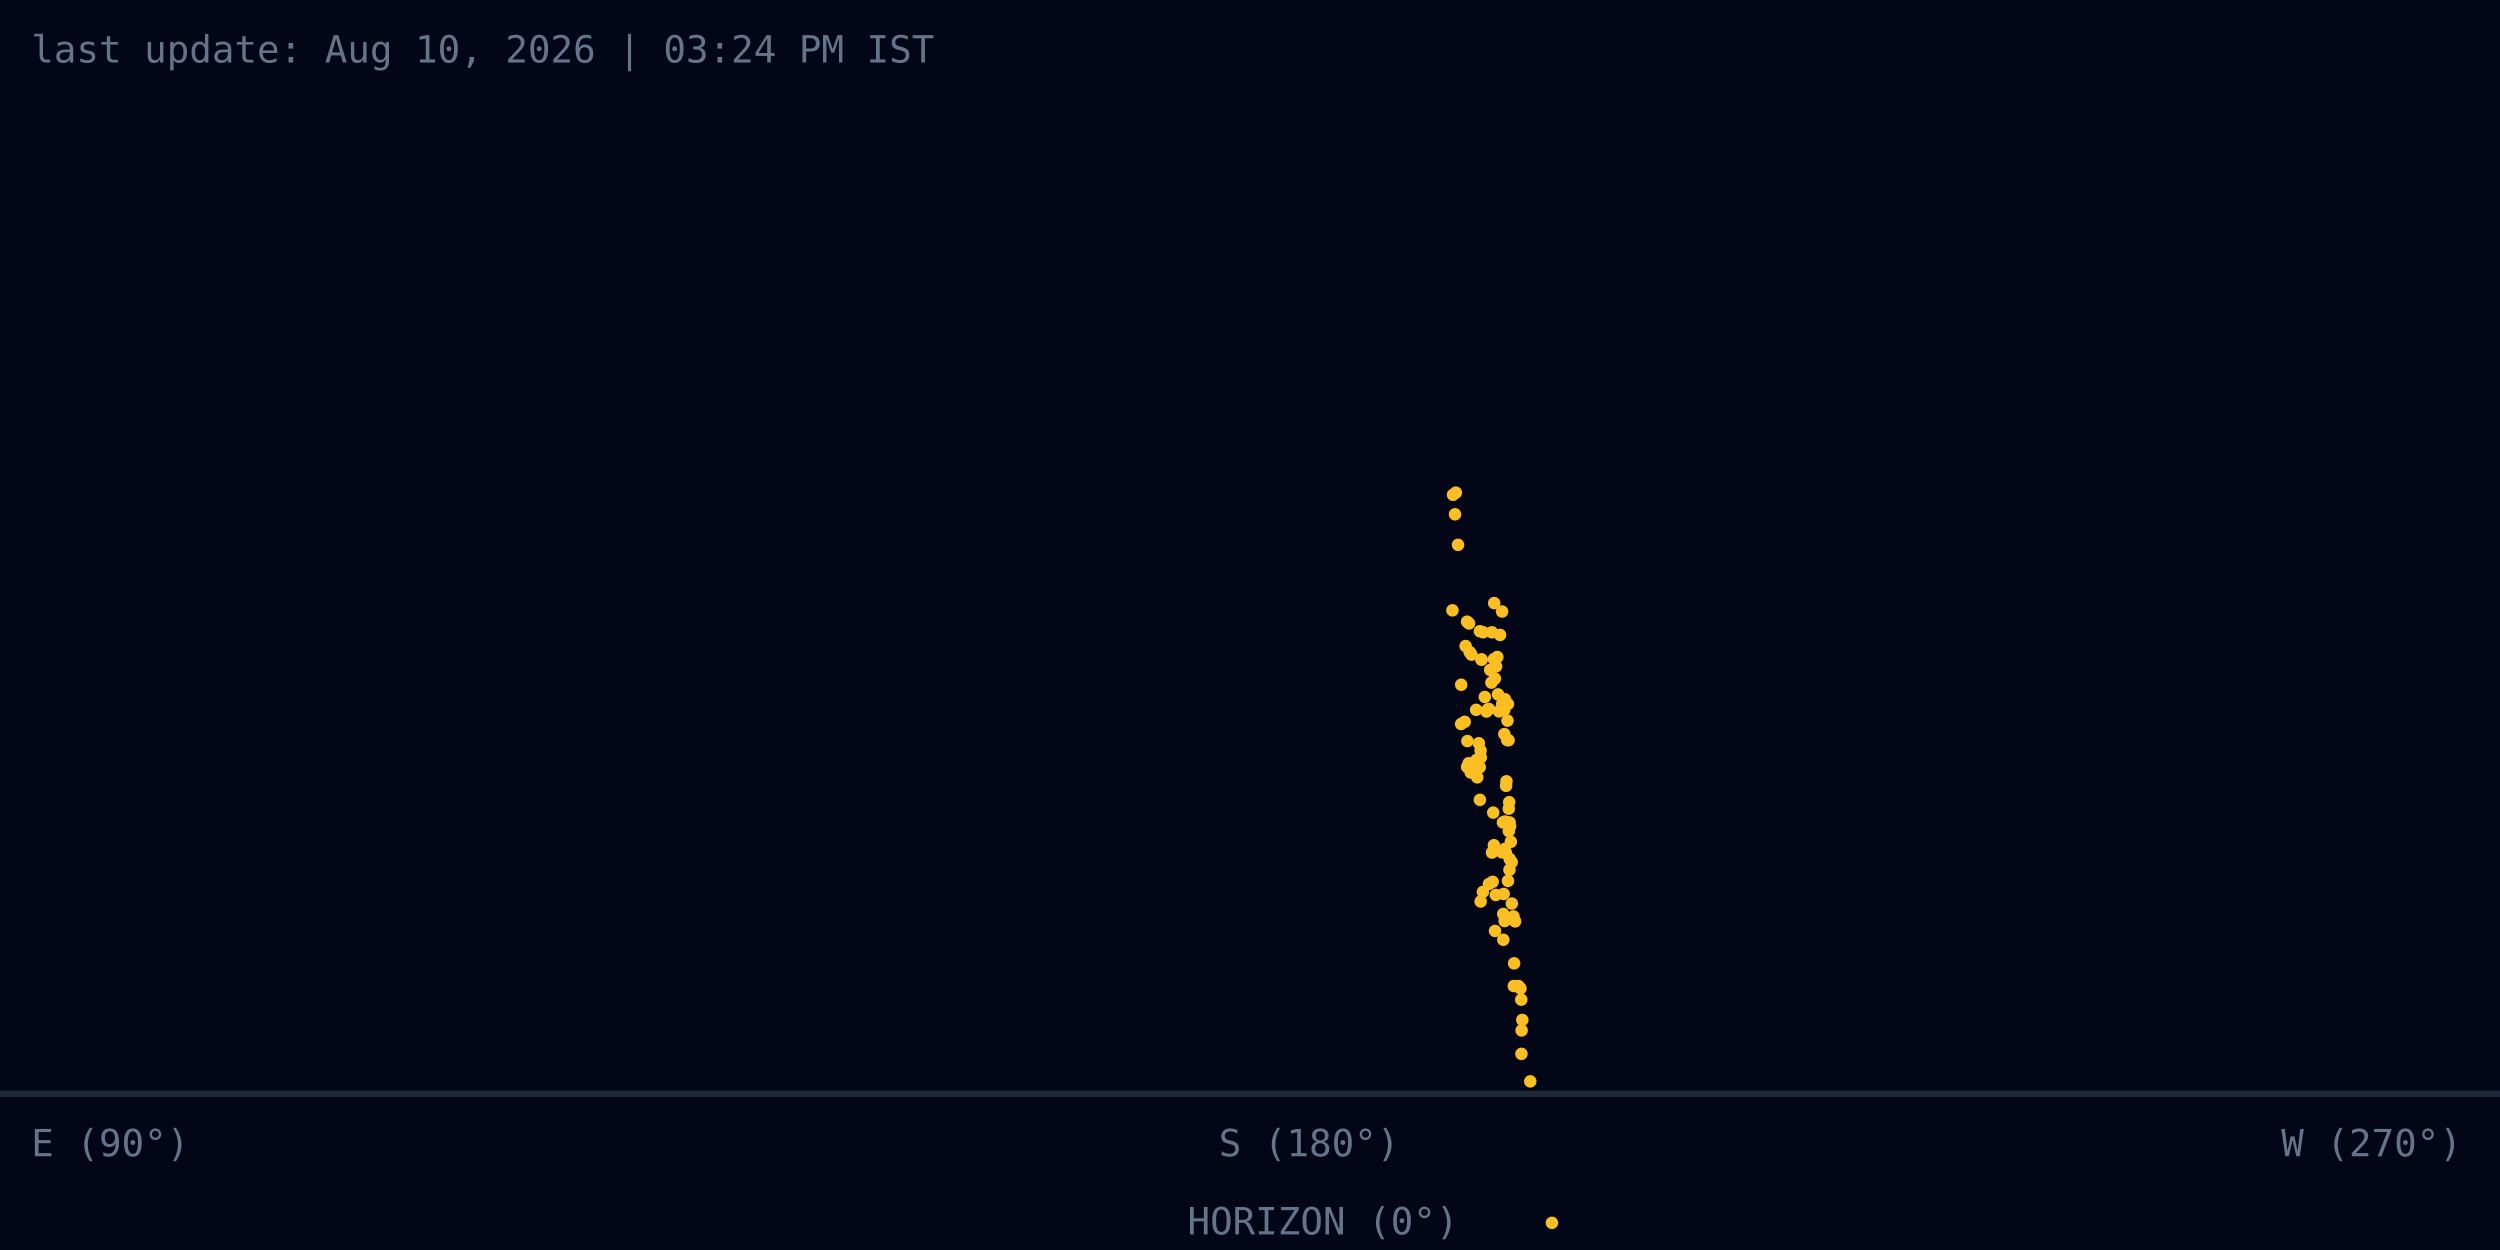
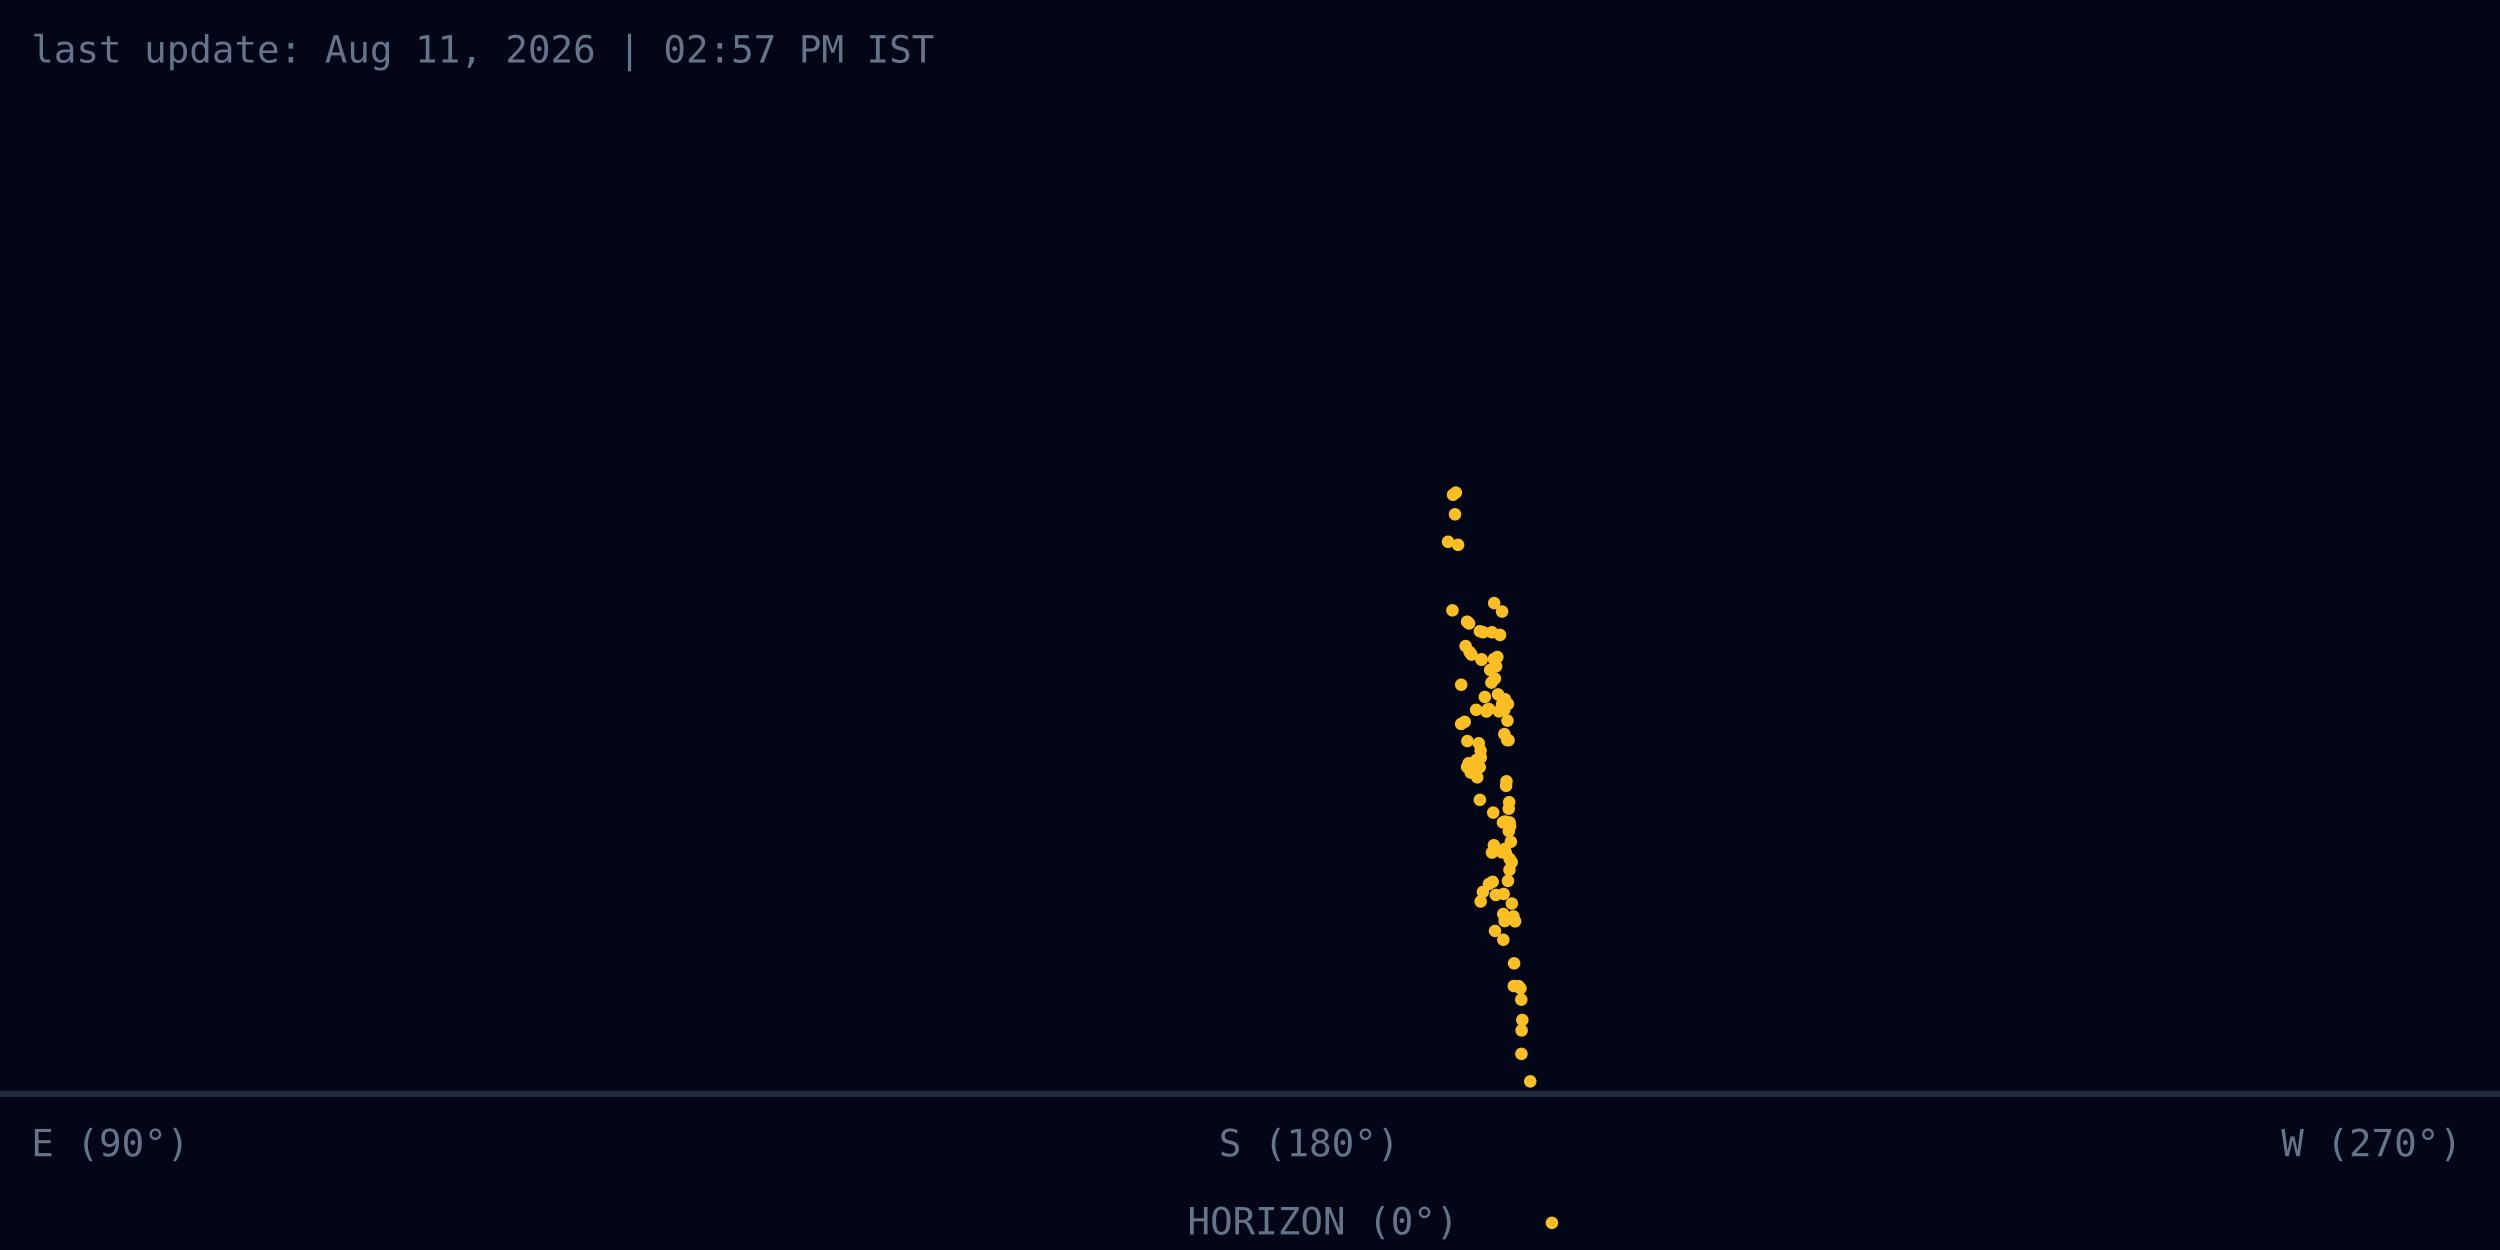
<svg xmlns="http://www.w3.org/2000/svg" width="800" height="400" viewBox="0 0 800 400">
  <rect width="800" height="400" fill="#020617" />
-   <text id="last-update" x="10" y="20" fill="#64748b" font-family="monospace">last update: Aug 10, 2026 | 03:24 PM IST</text>
+   <text id="last-update" x="10" y="20" fill="#64748b" font-family="monospace">last update: Aug 11, 2026 | 02:57 PM IST</text>
  <line x1="0" y1="350" x2="800" y2="350" stroke="#1e293b" stroke-width="2" />
  <text x="380" y="395" fill="#64748b" font-size="12" font-family="monospace">HORIZON (0°)</text>
  <text x="730" y="370" fill="#64748b" font-size="12" font-family="monospace">W (270°)</text>
  <text x="390" y="370" fill="#64748b" font-size="12" font-family="monospace">S (180°)</text>
  <text x="10" y="370" fill="#64748b" font-size="12" font-family="monospace">E (90°)</text>
  <g id="analemma-points">
    <circle cx=" 465.61" cy=" 164.57" r="2" fill="#fbbf24">
 </circle>
    <circle cx=" 467.57" cy=" 231.67" r="2" fill="#fbbf24">
 </circle>
    <circle cx=" 467.58" cy=" 219.12" r="2" fill="#fbbf24">
 </circle>
    <circle cx=" 468.71" cy=" 230.98" r="2" fill="#fbbf24">
 </circle>
    <circle cx=" 469.57" cy=" 237.14" r="2" fill="#fbbf24">
 </circle>
    <circle cx=" 469.00" cy=" 206.73" r="2" fill="#fbbf24">
 </circle>
    <circle cx=" 469.47" cy=" 198.94" r="2" fill="#fbbf24">
 </circle>
    <circle cx=" 470.10" cy=" 199.51" r="2" fill="#fbbf24">
 </circle>
    <circle cx=" 474.53" cy=" 285.41" r="2" fill="#fbbf24">
 </circle>
    <circle cx=" 472.47" cy=" 243.18" r="2" fill="#fbbf24">
 </circle>
    <circle cx=" 473.57" cy=" 255.95" r="2" fill="#fbbf24">
 </circle>
    <circle cx=" 473.22" cy=" 237.84" r="2" fill="#fbbf24">
 </circle>
    <circle cx=" 473.79" cy=" 240.17" r="2" fill="#fbbf24">
 </circle>
    <circle cx=" 473.56" cy=" 201.99" r="2" fill="#fbbf24">
 </circle>
    <circle cx=" 474.09" cy=" 210.99" r="2" fill="#fbbf24">
 </circle>
    <circle cx=" 478.41" cy=" 297.90" r="2" fill="#fbbf24">
 </circle>
    <circle cx=" 477.65" cy=" 282.19" r="2" fill="#fbbf24">
 </circle>
    <circle cx=" 477.44" cy=" 272.82" r="2" fill="#fbbf24">
 </circle>
    <circle cx=" 478.67" cy=" 286.38" r="2" fill="#fbbf24">
 </circle>
    <circle cx=" 478.05" cy=" 270.47" r="2" fill="#fbbf24">
 </circle>
    <circle cx=" 476.85" cy=" 214.37" r="2" fill="#fbbf24">
 </circle>
    <circle cx=" 477.25" cy=" 218.44" r="2" fill="#fbbf24">
 </circle>
    <circle cx=" 481.06" cy=" 300.72" r="2" fill="#fbbf24">
 </circle>
    <circle cx=" 481.04" cy=" 292.47" r="2" fill="#fbbf24">
 </circle>
    <circle cx=" 481.49" cy=" 294.73" r="2" fill="#fbbf24">
 </circle>
    <circle cx=" 481.17" cy=" 286.06" r="2" fill="#fbbf24">
 </circle>
    <circle cx=" 479.37" cy=" 222.21" r="2" fill="#fbbf24">
 </circle>
    <circle cx=" 479.67" cy=" 227.65" r="2" fill="#fbbf24">
 </circle>
    <circle cx=" 498.29" cy=" 411.31" r="2" fill="#fbbf24">
 </circle>
    <circle cx=" 498.34" cy=" 411.53" r="2" fill="#fbbf24">
 </circle>
    <circle cx=" 484.42" cy=" 315.53" r="2" fill="#fbbf24">
 </circle>
    <circle cx=" 486.86" cy=" 337.24" r="2" fill="#fbbf24">
 </circle>
    <circle cx=" 481.87" cy=" 272.88" r="2" fill="#fbbf24">
 </circle>
    <circle cx=" 482.55" cy=" 281.90" r="2" fill="#fbbf24">
 </circle>
    <circle cx=" 481.19" cy=" 226.61" r="2" fill="#fbbf24">
 </circle>
    <circle cx=" 481.39" cy=" 234.91" r="2" fill="#fbbf24">
 </circle>
    <circle cx=" 486.92" cy=" 329.74" r="2" fill="#fbbf24">
 </circle>
    <circle cx=" 483.03" cy=" 278.36" r="2" fill="#fbbf24">
 </circle>
    <circle cx=" 483.79" cy=" 289.14" r="2" fill="#fbbf24">
 </circle>
    <circle cx=" 485.93" cy=" 315.55" r="2" fill="#fbbf24">
 </circle>
    <circle cx=" 484.30" cy=" 293.26" r="2" fill="#fbbf24">
 </circle>
    <circle cx=" 482.30" cy=" 236.80" r="2" fill="#fbbf24">
 </circle>
    <circle cx=" 482.80" cy=" 258.78" r="2" fill="#fbbf24">
 </circle>
    <circle cx=" 501.22" cy=" 413.90" r="2" fill="#fbbf24">
 </circle>
    <circle cx=" 489.69" cy=" 346.04" r="2" fill="#fbbf24">
 </circle>
    <circle cx=" 486.81" cy=" 319.89" r="2" fill="#fbbf24">
 </circle>
    <circle cx=" 484.83" cy=" 294.84" r="2" fill="#fbbf24">
 </circle>
    <circle cx=" 486.55" cy=" 316.29" r="2" fill="#fbbf24">
 </circle>
    <circle cx=" 482.73" cy=" 236.88" r="2" fill="#fbbf24">
 </circle>
    <circle cx=" 483.48" cy=" 269.37" r="2" fill="#fbbf24">
 </circle>
    <circle cx=" 496.62" cy=" 391.31" r="2" fill="#fbbf24">
 </circle>
    <circle cx=" 483.75" cy=" 275.90" r="2" fill="#fbbf24">
 </circle>
    <circle cx=" 483.23" cy=" 264.40" r="2" fill="#fbbf24">
 </circle>
    <circle cx=" 482.94" cy=" 256.70" r="2" fill="#fbbf24">
 </circle>
    <circle cx=" 483.08" cy=" 263.17" r="2" fill="#fbbf24">
 </circle>
    <circle cx=" 482.53" cy=" 225.29" r="2" fill="#fbbf24">
 </circle>
    <circle cx=" 482.39" cy=" 230.61" r="2" fill="#fbbf24">
 </circle>
    <circle cx=" 487.14" cy=" 326.38" r="2" fill="#fbbf24">
 </circle>
    <circle cx=" 482.82" cy=" 265.96" r="2" fill="#fbbf24">
 </circle>
    <circle cx=" 483.09" cy=" 274.84" r="2" fill="#fbbf24">
 </circle>
    <circle cx=" 482.07" cy=" 250.01" r="2" fill="#fbbf24">
 </circle>
    <circle cx=" 481.95" cy=" 251.47" r="2" fill="#fbbf24">
 </circle>
    <circle cx=" 481.58" cy=" 223.76" r="2" fill="#fbbf24">
 </circle>
    <circle cx=" 481.36" cy=" 227.15" r="2" fill="#fbbf24">
 </circle>
    <circle cx=" 484.52" cy=" 308.27" r="2" fill="#fbbf24">
 </circle>
    <circle cx=" 481.59" cy=" 262.88" r="2" fill="#fbbf24">
 </circle>
    <circle cx=" 480.71" cy=" 225.23" r="2" fill="#fbbf24">
 </circle>
    <circle cx=" 481.54" cy=" 271.65" r="2" fill="#fbbf24">
 </circle>
    <circle cx=" 480.94" cy=" 263.18" r="2" fill="#fbbf24">
 </circle>
    <circle cx=" 480.67" cy=" 195.69" r="2" fill="#fbbf24">
 </circle>
    <circle cx=" 480.02" cy=" 203.18" r="2" fill="#fbbf24">
 </circle>
    <circle cx=" 480.62" cy=" 272.75" r="2" fill="#fbbf24">
 </circle>
    <circle cx=" 479.15" cy=" 210.24" r="2" fill="#fbbf24">
 </circle>
    <circle cx=" 478.75" cy=" 213.23" r="2" fill="#fbbf24">
 </circle>
    <circle cx=" 478.36" cy=" 217.14" r="2" fill="#fbbf24">
 </circle>
    <circle cx=" 478.05" cy=" 210.91" r="2" fill="#fbbf24">
 </circle>
    <circle cx=" 478.14" cy=" 192.99" r="2" fill="#fbbf24">
 </circle>
    <circle cx=" 477.41" cy=" 202.33" r="2" fill="#fbbf24">
 </circle>
    <circle cx=" 477.83" cy=" 260.03" r="2" fill="#fbbf24">
 </circle>
    <circle cx=" 476.48" cy=" 226.89" r="2" fill="#fbbf24">
 </circle>
    <circle cx=" 476.07" cy=" 227.06" r="2" fill="#fbbf24">
 </circle>
    <circle cx=" 475.66" cy=" 227.68" r="2" fill="#fbbf24">
 </circle>
    <circle cx=" 475.15" cy=" 223.03" r="2" fill="#fbbf24">
 </circle>
    <circle cx=" 474.61" cy=" 202.32" r="2" fill="#fbbf24">
 </circle>
    <circle cx=" 474.09" cy=" 211.11" r="2" fill="#fbbf24">
 </circle>
    <circle cx=" 476.46" cy=" 282.87" r="2" fill="#fbbf24">
 </circle>
    <circle cx=" 473.86" cy=" 242.39" r="2" fill="#fbbf24">
 </circle>
    <circle cx=" 473.52" cy=" 245.50" r="2" fill="#fbbf24">
 </circle>
    <circle cx=" 472.37" cy=" 227.14" r="2" fill="#fbbf24">
 </circle>
    <circle cx=" 472.72" cy=" 248.75" r="2" fill="#fbbf24">
 </circle>
    <circle cx=" 470.88" cy=" 209.48" r="2" fill="#fbbf24">
 </circle>
    <circle cx=" 470.29" cy=" 208.66" r="2" fill="#fbbf24">
 </circle>
    <circle cx=" 473.81" cy=" 288.48" r="2" fill="#fbbf24">
 </circle>
    <circle cx=" 470.64" cy=" 247.22" r="2" fill="#fbbf24">
 </circle>
    <circle cx=" 469.96" cy=" 244.24" r="2" fill="#fbbf24">
 </circle>
    <circle cx=" 469.48" cy=" 245.43" r="2" fill="#fbbf24">
 </circle>
    <circle cx=" 466.58" cy=" 174.35" r="2" fill="#fbbf24">
 </circle>
    <circle cx=" 465.87" cy=" 157.64" r="2" fill="#fbbf24">
 </circle>
    <circle cx=" 464.97" cy=" 158.34" r="2" fill="#fbbf24">
 </circle>
    <circle cx=" 464.78" cy=" 195.31" r="2" fill="#fbbf24">
 </circle>
+     <circle cx=" 463.38" cy=" 173.37" r="2" fill="#fbbf24">
+  </circle>
  </g>
</svg>
